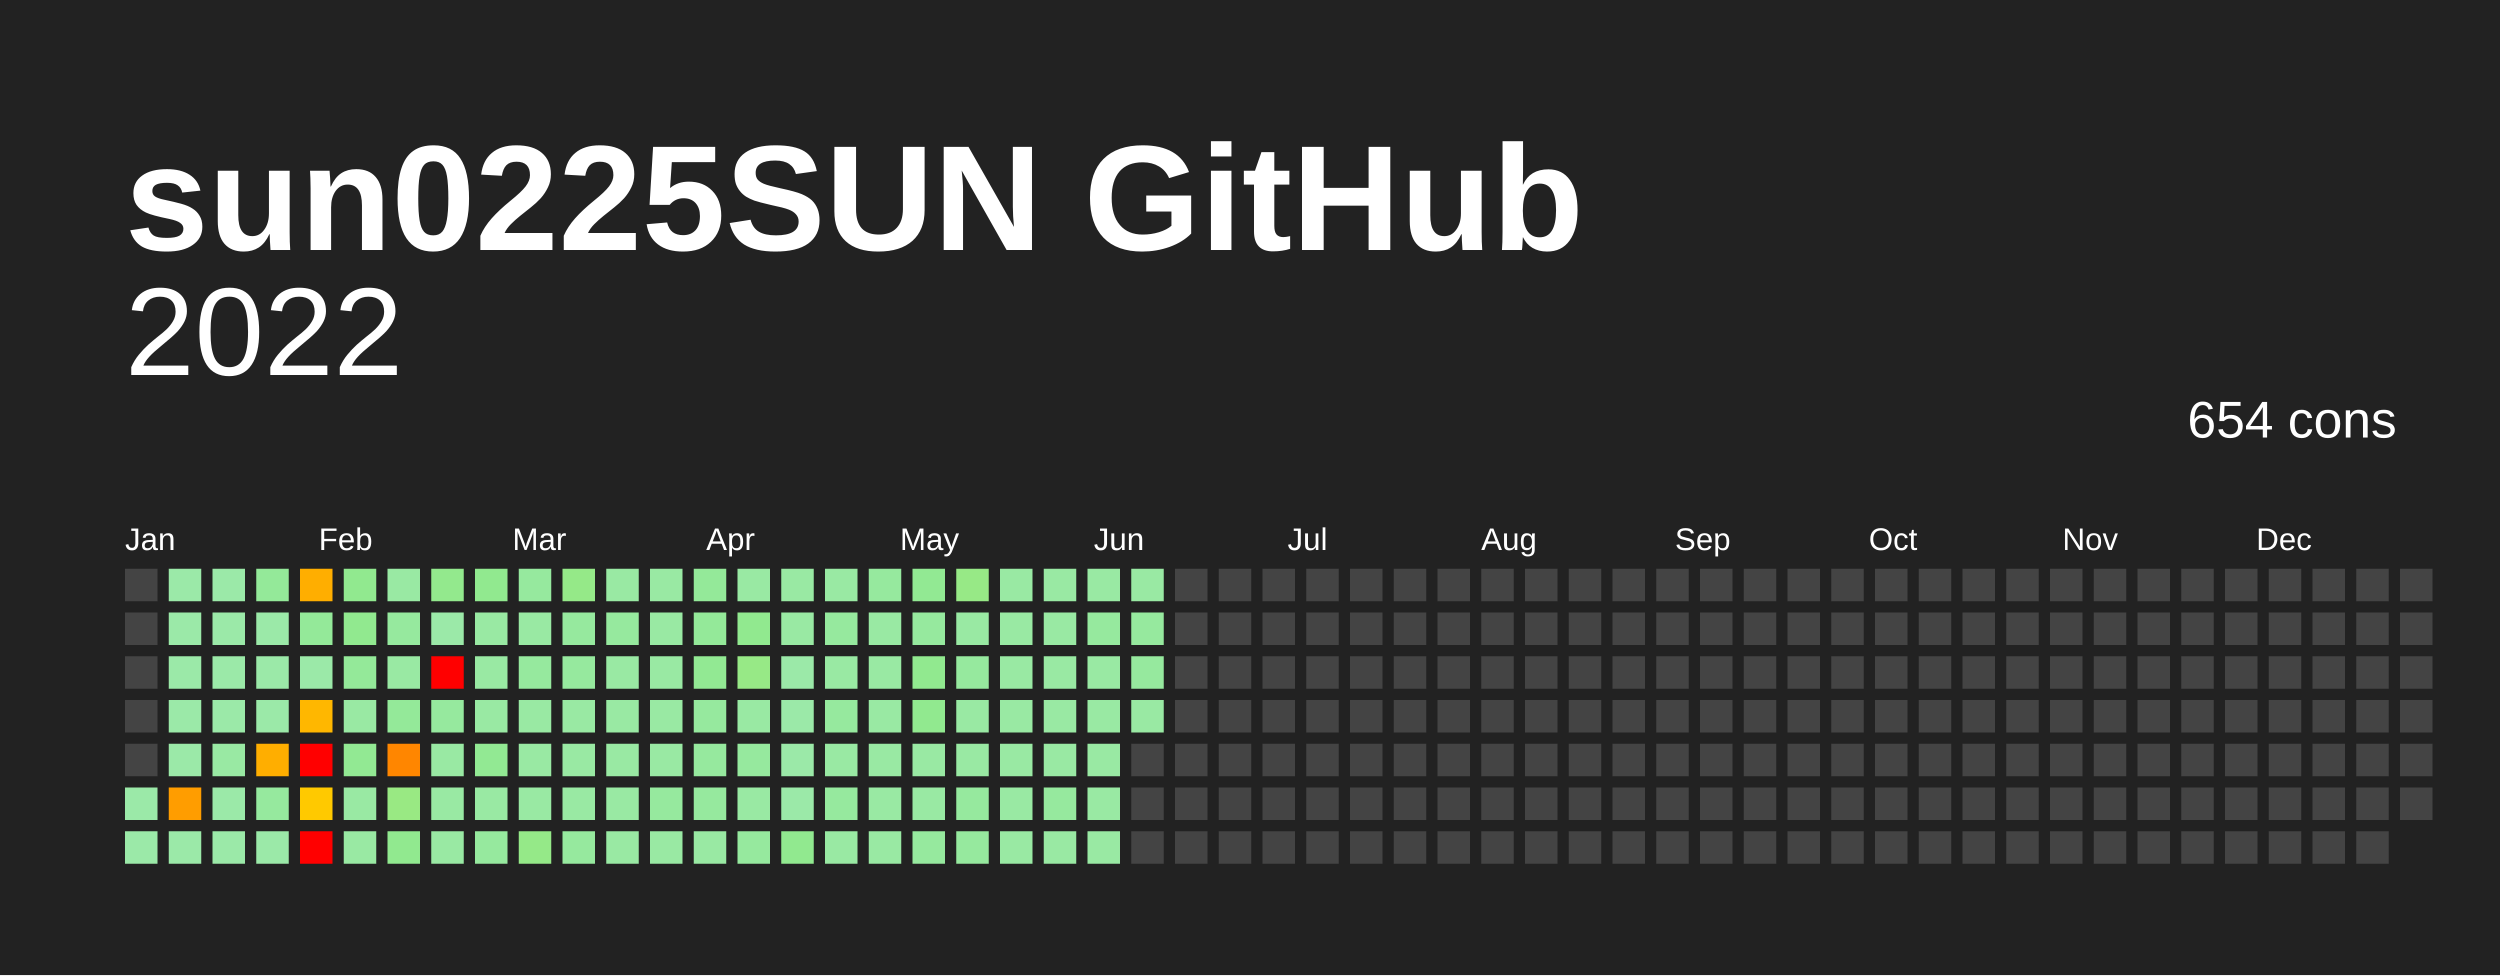
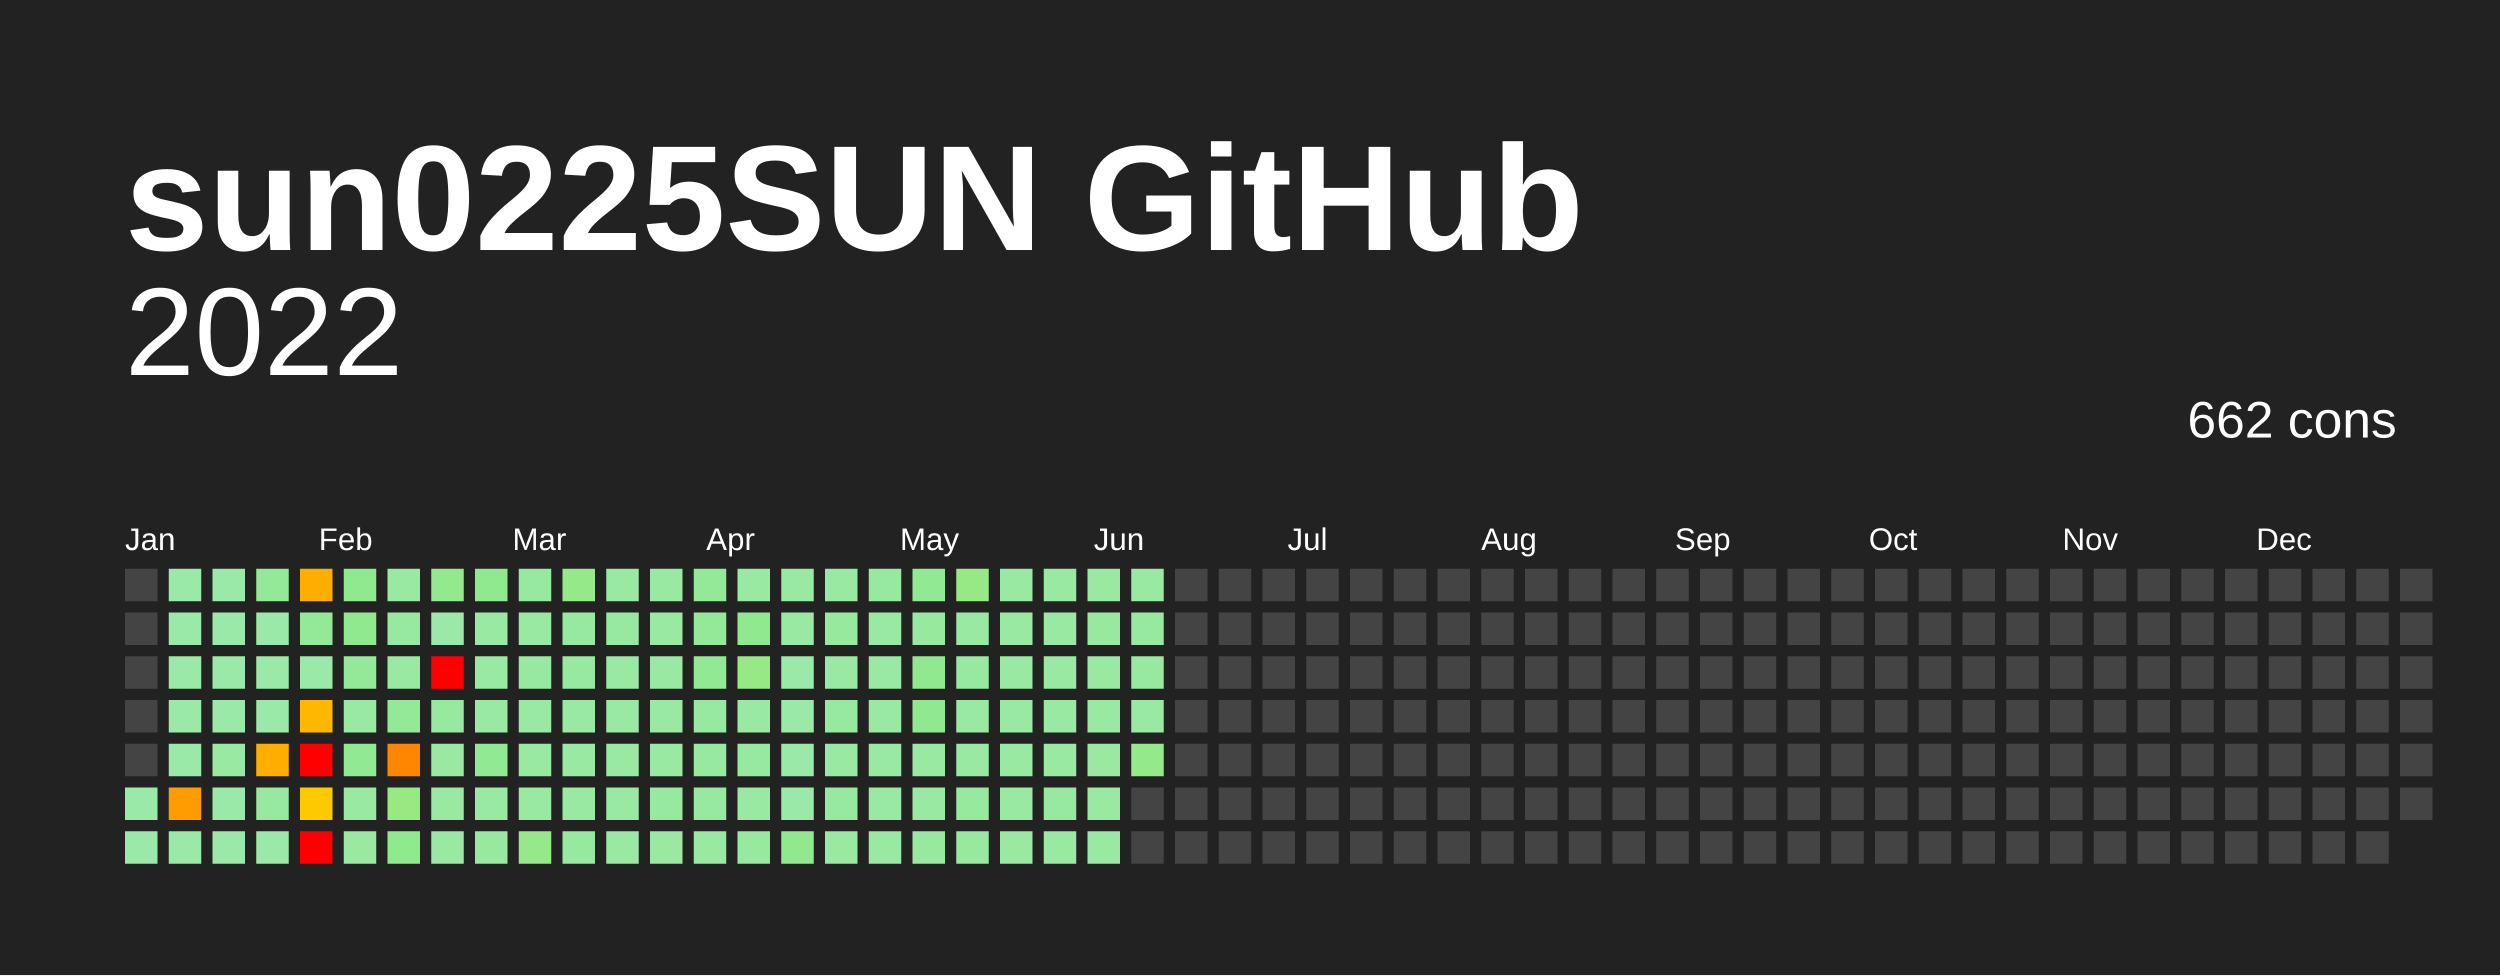
<svg xmlns="http://www.w3.org/2000/svg" baseProfile="full" height="78mm" version="1.1" viewBox="0,0,200,78" width="200mm">
  <defs />
  <rect fill="#222222" height="78" width="200" x="0" y="0" />
  <text fill="#FFFFFF" style="font-size:12px; font-family:Arial; font-weight:bold;" x="10" y="20">sun0225SUN GitHub</text>
  <text alignment-baseline="hanging" fill="#FFFFFF" style="font-size:10.0px; font-family:Arial;" x="10" y="30">2022</text>
-   <text alignment-baseline="hanging" fill="#FFFFFF" style="font-size:4.125px; font-family:Arial;" x="175" y="35">654 cons</text>
+   <text alignment-baseline="hanging" fill="#FFFFFF" style="font-size:4.125px; font-family:Arial;" x="175" y="35">662 cons</text>
  <text fill="#FFFFFF" style="font-size:2.5px; font-family:Arial" x="10.0" y="44">Jan</text>
  <text fill="#FFFFFF" style="font-size:2.5px; font-family:Arial" x="25.5" y="44">Feb</text>
  <text fill="#FFFFFF" style="font-size:2.5px; font-family:Arial" x="41.0" y="44">Mar</text>
  <text fill="#FFFFFF" style="font-size:2.5px; font-family:Arial" x="56.5" y="44">Apr</text>
  <text fill="#FFFFFF" style="font-size:2.5px; font-family:Arial" x="72.0" y="44">May</text>
  <text fill="#FFFFFF" style="font-size:2.5px; font-family:Arial" x="87.5" y="44">Jun</text>
  <text fill="#FFFFFF" style="font-size:2.5px; font-family:Arial" x="103.0" y="44">Jul</text>
  <text fill="#FFFFFF" style="font-size:2.5px; font-family:Arial" x="118.5" y="44">Aug</text>
  <text fill="#FFFFFF" style="font-size:2.5px; font-family:Arial" x="134.0" y="44">Sep</text>
  <text fill="#FFFFFF" style="font-size:2.5px; font-family:Arial" x="149.5" y="44">Oct</text>
  <text fill="#FFFFFF" style="font-size:2.5px; font-family:Arial" x="165.0" y="44">Nov</text>
  <text fill="#FFFFFF" style="font-size:2.5px; font-family:Arial" x="180.5" y="44">Dec</text>
  <rect fill="#444444" height="2.6" width="2.6" x="10.0" y="45.5" />
  <rect fill="#444444" height="2.6" width="2.6" x="10.0" y="49.0" />
  <rect fill="#444444" height="2.6" width="2.6" x="10.0" y="52.5" />
  <rect fill="#444444" height="2.6" width="2.6" x="10.0" y="56.0" />
  <rect fill="#444444" height="2.6" width="2.6" x="10.0" y="59.5" />
  <rect fill="#9be9a8" height="2.6" width="2.6" x="10.0" y="63.0" />
  <rect fill="#9be9a8" height="2.6" width="2.6" x="10.0" y="66.5" />
  <rect fill="#9be9a8" height="2.6" width="2.6" x="13.5" y="45.5" />
  <rect fill="#9be9a8" height="2.6" width="2.6" x="13.5" y="49.0" />
  <rect fill="#9be9a8" height="2.6" width="2.6" x="13.5" y="52.5" />
  <rect fill="#9be9a8" height="2.6" width="2.6" x="13.5" y="56.0" />
  <rect fill="#9be9a8" height="2.6" width="2.6" x="13.5" y="59.5" />
  <rect fill="#ff9d00" height="2.6" width="2.6" x="13.5" y="63.0" />
  <rect fill="#9be9a8" height="2.6" width="2.6" x="13.5" y="66.5" />
  <rect fill="#9be9a8" height="2.6" width="2.6" x="17.0" y="45.5" />
  <rect fill="#9be9a8" height="2.6" width="2.6" x="17.0" y="49.0" />
  <rect fill="#9be9a8" height="2.6" width="2.6" x="17.0" y="52.5" />
  <rect fill="#9be9a8" height="2.6" width="2.6" x="17.0" y="56.0" />
  <rect fill="#99e9a3" height="2.6" width="2.6" x="17.0" y="59.5" />
  <rect fill="#9be9a8" height="2.6" width="2.6" x="17.0" y="63.0" />
  <rect fill="#9be9a8" height="2.6" width="2.6" x="17.0" y="66.5" />
  <rect fill="#94e999" height="2.6" width="2.6" x="20.5" y="45.5" />
  <rect fill="#9be9a8" height="2.6" width="2.6" x="20.5" y="49.0" />
  <rect fill="#9be9a8" height="2.6" width="2.6" x="20.5" y="52.5" />
  <rect fill="#9be9a8" height="2.6" width="2.6" x="20.5" y="56.0" />
  <rect fill="#ffae00" height="2.6" width="2.6" x="20.5" y="59.5" />
  <rect fill="#96e99e" height="2.6" width="2.6" x="20.5" y="63.0" />
  <rect fill="#9be9a8" height="2.6" width="2.6" x="20.5" y="66.5" />
  <rect fill="#ffae00" height="2.6" width="2.6" x="24.0" y="45.5" />
  <rect fill="#94e999" height="2.6" width="2.6" x="24.0" y="49.0" />
  <rect fill="#9be9a8" height="2.6" width="2.6" x="24.0" y="52.5" />
  <rect fill="#ffb700" height="2.6" width="2.6" x="24.0" y="56.0" />
  <rect fill="red" height="2.6" width="2.6" x="24.0" y="59.5" />
  <rect fill="#ffc900" height="2.6" width="2.6" x="24.0" y="63.0" />
  <rect fill="red" height="2.6" width="2.6" x="24.0" y="66.5" />
  <rect fill="#91e98f" height="2.6" width="2.6" x="27.5" y="45.5" />
  <rect fill="#91e98f" height="2.6" width="2.6" x="27.5" y="49.0" />
  <rect fill="#94e999" height="2.6" width="2.6" x="27.5" y="52.5" />
  <rect fill="#99e9a3" height="2.6" width="2.6" x="27.5" y="56.0" />
  <rect fill="#92e993" height="2.6" width="2.6" x="27.5" y="59.5" />
  <rect fill="#99e9a3" height="2.6" width="2.6" x="27.5" y="63.0" />
  <rect fill="#99e9a3" height="2.6" width="2.6" x="27.5" y="66.5" />
  <rect fill="#99e9a3" height="2.6" width="2.6" x="31.0" y="45.5" />
  <rect fill="#96e99e" height="2.6" width="2.6" x="31.0" y="49.0" />
  <rect fill="#99e9a3" height="2.6" width="2.6" x="31.0" y="52.5" />
  <rect fill="#94e999" height="2.6" width="2.6" x="31.0" y="56.0" />
  <rect fill="#ff8600" height="2.6" width="2.6" x="31.0" y="59.5" />
  <rect fill="#99e983" height="2.6" width="2.6" x="31.0" y="63.0" />
  <rect fill="#91e98f" height="2.6" width="2.6" x="31.0" y="66.5" />
  <rect fill="#93e98d" height="2.6" width="2.6" x="34.5" y="45.5" />
  <rect fill="#9be9a8" height="2.6" width="2.6" x="34.5" y="49.0" />
  <rect fill="red" height="2.6" width="2.6" x="34.5" y="52.5" />
  <rect fill="#96e99e" height="2.6" width="2.6" x="34.5" y="56.0" />
  <rect fill="#99e9a3" height="2.6" width="2.6" x="34.5" y="59.5" />
  <rect fill="#99e9a3" height="2.6" width="2.6" x="34.5" y="63.0" />
  <rect fill="#99e9a3" height="2.6" width="2.6" x="34.5" y="66.5" />
  <rect fill="#91e98f" height="2.6" width="2.6" x="38.0" y="45.5" />
  <rect fill="#99e9a3" height="2.6" width="2.6" x="38.0" y="49.0" />
  <rect fill="#99e9a3" height="2.6" width="2.6" x="38.0" y="52.5" />
  <rect fill="#99e9a3" height="2.6" width="2.6" x="38.0" y="56.0" />
  <rect fill="#92e993" height="2.6" width="2.6" x="38.0" y="59.5" />
  <rect fill="#99e9a3" height="2.6" width="2.6" x="38.0" y="63.0" />
  <rect fill="#96e99e" height="2.6" width="2.6" x="38.0" y="66.5" />
  <rect fill="#96e99e" height="2.6" width="2.6" x="41.5" y="45.5" />
  <rect fill="#99e9a3" height="2.6" width="2.6" x="41.5" y="49.0" />
  <rect fill="#96e99e" height="2.6" width="2.6" x="41.5" y="52.5" />
  <rect fill="#99e9a3" height="2.6" width="2.6" x="41.5" y="56.0" />
  <rect fill="#99e9a3" height="2.6" width="2.6" x="41.5" y="59.5" />
  <rect fill="#99e9a3" height="2.6" width="2.6" x="41.5" y="63.0" />
  <rect fill="#95e988" height="2.6" width="2.6" x="41.5" y="66.5" />
  <rect fill="#95e988" height="2.6" width="2.6" x="45.0" y="45.5" />
  <rect fill="#96e99e" height="2.6" width="2.6" x="45.0" y="49.0" />
  <rect fill="#96e99e" height="2.6" width="2.6" x="45.0" y="52.5" />
  <rect fill="#99e9a3" height="2.6" width="2.6" x="45.0" y="56.0" />
  <rect fill="#99e9a3" height="2.6" width="2.6" x="45.0" y="59.5" />
  <rect fill="#99e9a3" height="2.6" width="2.6" x="45.0" y="63.0" />
  <rect fill="#96e99e" height="2.6" width="2.6" x="45.0" y="66.5" />
  <rect fill="#99e9a3" height="2.6" width="2.6" x="48.5" y="45.5" />
  <rect fill="#96e99e" height="2.6" width="2.6" x="48.5" y="49.0" />
  <rect fill="#99e9a3" height="2.6" width="2.6" x="48.5" y="52.5" />
  <rect fill="#99e9a3" height="2.6" width="2.6" x="48.5" y="56.0" />
  <rect fill="#99e9a3" height="2.6" width="2.6" x="48.5" y="59.5" />
  <rect fill="#99e9a3" height="2.6" width="2.6" x="48.5" y="63.0" />
  <rect fill="#99e9a3" height="2.6" width="2.6" x="48.5" y="66.5" />
  <rect fill="#99e9a3" height="2.6" width="2.6" x="52.0" y="45.5" />
  <rect fill="#99e9a3" height="2.6" width="2.6" x="52.0" y="49.0" />
  <rect fill="#99e9a3" height="2.6" width="2.6" x="52.0" y="52.5" />
  <rect fill="#99e9a3" height="2.6" width="2.6" x="52.0" y="56.0" />
  <rect fill="#99e9a3" height="2.6" width="2.6" x="52.0" y="59.5" />
  <rect fill="#96e99e" height="2.6" width="2.6" x="52.0" y="63.0" />
  <rect fill="#99e9a3" height="2.6" width="2.6" x="52.0" y="66.5" />
  <rect fill="#94e999" height="2.6" width="2.6" x="55.5" y="45.5" />
  <rect fill="#94e999" height="2.6" width="2.6" x="55.5" y="49.0" />
  <rect fill="#92e993" height="2.6" width="2.6" x="55.5" y="52.5" />
  <rect fill="#96e99e" height="2.6" width="2.6" x="55.5" y="56.0" />
  <rect fill="#96e99e" height="2.6" width="2.6" x="55.5" y="59.5" />
  <rect fill="#96e99e" height="2.6" width="2.6" x="55.5" y="63.0" />
  <rect fill="#99e9a3" height="2.6" width="2.6" x="55.5" y="66.5" />
  <rect fill="#99e9a3" height="2.6" width="2.6" x="59.0" y="45.5" />
  <rect fill="#91e98f" height="2.6" width="2.6" x="59.0" y="49.0" />
  <rect fill="#97e986" height="2.6" width="2.6" x="59.0" y="52.5" />
  <rect fill="#99e9a3" height="2.6" width="2.6" x="59.0" y="56.0" />
  <rect fill="#96e99e" height="2.6" width="2.6" x="59.0" y="59.5" />
  <rect fill="#99e9a3" height="2.6" width="2.6" x="59.0" y="63.0" />
  <rect fill="#96e99e" height="2.6" width="2.6" x="59.0" y="66.5" />
  <rect fill="#99e9a3" height="2.6" width="2.6" x="62.5" y="45.5" />
  <rect fill="#99e9a3" height="2.6" width="2.6" x="62.5" y="49.0" />
  <rect fill="#9be9a8" height="2.6" width="2.6" x="62.5" y="52.5" />
  <rect fill="#9be9a8" height="2.6" width="2.6" x="62.5" y="56.0" />
  <rect fill="#9be9a8" height="2.6" width="2.6" x="62.5" y="59.5" />
  <rect fill="#9be9a8" height="2.6" width="2.6" x="62.5" y="63.0" />
  <rect fill="#91e98f" height="2.6" width="2.6" x="62.5" y="66.5" />
  <rect fill="#99e9a3" height="2.6" width="2.6" x="66.0" y="45.5" />
  <rect fill="#96e99e" height="2.6" width="2.6" x="66.0" y="49.0" />
  <rect fill="#99e9a3" height="2.6" width="2.6" x="66.0" y="52.5" />
  <rect fill="#96e99e" height="2.6" width="2.6" x="66.0" y="56.0" />
  <rect fill="#99e9a3" height="2.6" width="2.6" x="66.0" y="59.5" />
  <rect fill="#96e99e" height="2.6" width="2.6" x="66.0" y="63.0" />
  <rect fill="#99e9a3" height="2.6" width="2.6" x="66.0" y="66.5" />
  <rect fill="#96e99e" height="2.6" width="2.6" x="69.5" y="45.5" />
  <rect fill="#99e9a3" height="2.6" width="2.6" x="69.5" y="49.0" />
  <rect fill="#99e9a3" height="2.6" width="2.6" x="69.5" y="52.5" />
  <rect fill="#99e9a3" height="2.6" width="2.6" x="69.5" y="56.0" />
  <rect fill="#99e9a3" height="2.6" width="2.6" x="69.5" y="59.5" />
  <rect fill="#99e9a3" height="2.6" width="2.6" x="69.5" y="63.0" />
  <rect fill="#99e9a3" height="2.6" width="2.6" x="69.5" y="66.5" />
  <rect fill="#92e993" height="2.6" width="2.6" x="73.0" y="45.5" />
  <rect fill="#96e99e" height="2.6" width="2.6" x="73.0" y="49.0" />
  <rect fill="#91e98f" height="2.6" width="2.6" x="73.0" y="52.5" />
  <rect fill="#91e98f" height="2.6" width="2.6" x="73.0" y="56.0" />
  <rect fill="#99e9a3" height="2.6" width="2.6" x="73.0" y="59.5" />
  <rect fill="#99e9a3" height="2.6" width="2.6" x="73.0" y="63.0" />
  <rect fill="#96e99e" height="2.6" width="2.6" x="73.0" y="66.5" />
  <rect fill="#97e986" height="2.6" width="2.6" x="76.5" y="45.5" />
  <rect fill="#99e9a3" height="2.6" width="2.6" x="76.5" y="49.0" />
  <rect fill="#96e99e" height="2.6" width="2.6" x="76.5" y="52.5" />
  <rect fill="#99e9a3" height="2.6" width="2.6" x="76.5" y="56.0" />
  <rect fill="#99e9a3" height="2.6" width="2.6" x="76.5" y="59.5" />
  <rect fill="#96e99e" height="2.6" width="2.6" x="76.5" y="63.0" />
  <rect fill="#96e99e" height="2.6" width="2.6" x="76.5" y="66.5" />
  <rect fill="#99e9a3" height="2.6" width="2.6" x="80.0" y="45.5" />
  <rect fill="#99e9a3" height="2.6" width="2.6" x="80.0" y="49.0" />
  <rect fill="#99e9a3" height="2.6" width="2.6" x="80.0" y="52.5" />
  <rect fill="#99e9a3" height="2.6" width="2.6" x="80.0" y="56.0" />
  <rect fill="#99e9a3" height="2.6" width="2.6" x="80.0" y="59.5" />
  <rect fill="#99e9a3" height="2.6" width="2.6" x="80.0" y="63.0" />
  <rect fill="#99e9a3" height="2.6" width="2.6" x="80.0" y="66.5" />
  <rect fill="#99e9a3" height="2.6" width="2.6" x="83.5" y="45.5" />
  <rect fill="#99e9a3" height="2.6" width="2.6" x="83.5" y="49.0" />
  <rect fill="#99e9a3" height="2.6" width="2.6" x="83.5" y="52.5" />
  <rect fill="#99e9a3" height="2.6" width="2.6" x="83.5" y="56.0" />
  <rect fill="#99e9a3" height="2.6" width="2.6" x="83.5" y="59.5" />
  <rect fill="#96e99e" height="2.6" width="2.6" x="83.5" y="63.0" />
  <rect fill="#99e9a3" height="2.6" width="2.6" x="83.5" y="66.5" />
  <rect fill="#99e9a3" height="2.6" width="2.6" x="87.0" y="45.5" />
  <rect fill="#96e99e" height="2.6" width="2.6" x="87.0" y="49.0" />
  <rect fill="#99e9a3" height="2.6" width="2.6" x="87.0" y="52.5" />
  <rect fill="#99e9a3" height="2.6" width="2.6" x="87.0" y="56.0" />
  <rect fill="#99e9a3" height="2.6" width="2.6" x="87.0" y="59.5" />
  <rect fill="#99e9a3" height="2.6" width="2.6" x="87.0" y="63.0" />
  <rect fill="#99e9a3" height="2.6" width="2.6" x="87.0" y="66.5" />
  <rect fill="#99e9a3" height="2.6" width="2.6" x="90.5" y="45.5" />
  <rect fill="#96e99e" height="2.6" width="2.6" x="90.5" y="49.0" />
  <rect fill="#96e99e" height="2.6" width="2.6" x="90.5" y="52.5" />
  <rect fill="#99e9a3" height="2.6" width="2.6" x="90.5" y="56.0" />
-   <rect fill="#444444" height="2.6" width="2.6" x="90.5" y="59.5" />
+   <rect fill="#94e98b" height="2.6" width="2.6" x="90.5" y="59.5" />
  <rect fill="#444444" height="2.6" width="2.6" x="90.5" y="63.0" />
  <rect fill="#444444" height="2.6" width="2.6" x="90.5" y="66.5" />
  <rect fill="#444444" height="2.6" width="2.6" x="94.0" y="45.5" />
  <rect fill="#444444" height="2.6" width="2.6" x="94.0" y="49.0" />
  <rect fill="#444444" height="2.6" width="2.6" x="94.0" y="52.5" />
  <rect fill="#444444" height="2.6" width="2.6" x="94.0" y="56.0" />
  <rect fill="#444444" height="2.6" width="2.6" x="94.0" y="59.5" />
  <rect fill="#444444" height="2.6" width="2.6" x="94.0" y="63.0" />
  <rect fill="#444444" height="2.6" width="2.6" x="94.0" y="66.5" />
  <rect fill="#444444" height="2.6" width="2.6" x="97.5" y="45.5" />
  <rect fill="#444444" height="2.6" width="2.6" x="97.5" y="49.0" />
  <rect fill="#444444" height="2.6" width="2.6" x="97.5" y="52.5" />
  <rect fill="#444444" height="2.6" width="2.6" x="97.5" y="56.0" />
  <rect fill="#444444" height="2.6" width="2.6" x="97.5" y="59.5" />
  <rect fill="#444444" height="2.6" width="2.6" x="97.5" y="63.0" />
  <rect fill="#444444" height="2.6" width="2.6" x="97.5" y="66.5" />
  <rect fill="#444444" height="2.6" width="2.6" x="101.0" y="45.5" />
  <rect fill="#444444" height="2.6" width="2.6" x="101.0" y="49.0" />
  <rect fill="#444444" height="2.6" width="2.6" x="101.0" y="52.5" />
  <rect fill="#444444" height="2.6" width="2.6" x="101.0" y="56.0" />
  <rect fill="#444444" height="2.6" width="2.6" x="101.0" y="59.5" />
  <rect fill="#444444" height="2.6" width="2.6" x="101.0" y="63.0" />
  <rect fill="#444444" height="2.6" width="2.6" x="101.0" y="66.5" />
  <rect fill="#444444" height="2.6" width="2.6" x="104.5" y="45.5" />
  <rect fill="#444444" height="2.6" width="2.6" x="104.5" y="49.0" />
  <rect fill="#444444" height="2.6" width="2.6" x="104.5" y="52.5" />
  <rect fill="#444444" height="2.6" width="2.6" x="104.5" y="56.0" />
  <rect fill="#444444" height="2.6" width="2.6" x="104.5" y="59.5" />
  <rect fill="#444444" height="2.6" width="2.6" x="104.5" y="63.0" />
  <rect fill="#444444" height="2.6" width="2.6" x="104.5" y="66.5" />
  <rect fill="#444444" height="2.6" width="2.6" x="108.0" y="45.5" />
  <rect fill="#444444" height="2.6" width="2.6" x="108.0" y="49.0" />
  <rect fill="#444444" height="2.6" width="2.6" x="108.0" y="52.5" />
  <rect fill="#444444" height="2.6" width="2.6" x="108.0" y="56.0" />
  <rect fill="#444444" height="2.6" width="2.6" x="108.0" y="59.5" />
  <rect fill="#444444" height="2.6" width="2.6" x="108.0" y="63.0" />
  <rect fill="#444444" height="2.6" width="2.6" x="108.0" y="66.5" />
  <rect fill="#444444" height="2.6" width="2.6" x="111.5" y="45.5" />
  <rect fill="#444444" height="2.6" width="2.6" x="111.5" y="49.0" />
  <rect fill="#444444" height="2.6" width="2.6" x="111.5" y="52.5" />
  <rect fill="#444444" height="2.6" width="2.6" x="111.5" y="56.0" />
  <rect fill="#444444" height="2.6" width="2.6" x="111.5" y="59.5" />
  <rect fill="#444444" height="2.6" width="2.6" x="111.5" y="63.0" />
  <rect fill="#444444" height="2.6" width="2.6" x="111.5" y="66.5" />
  <rect fill="#444444" height="2.6" width="2.6" x="115.0" y="45.5" />
  <rect fill="#444444" height="2.6" width="2.6" x="115.0" y="49.0" />
  <rect fill="#444444" height="2.6" width="2.6" x="115.0" y="52.5" />
  <rect fill="#444444" height="2.6" width="2.6" x="115.0" y="56.0" />
  <rect fill="#444444" height="2.6" width="2.6" x="115.0" y="59.5" />
  <rect fill="#444444" height="2.6" width="2.6" x="115.0" y="63.0" />
  <rect fill="#444444" height="2.6" width="2.6" x="115.0" y="66.5" />
  <rect fill="#444444" height="2.6" width="2.6" x="118.5" y="45.5" />
  <rect fill="#444444" height="2.6" width="2.6" x="118.5" y="49.0" />
  <rect fill="#444444" height="2.6" width="2.6" x="118.5" y="52.5" />
  <rect fill="#444444" height="2.6" width="2.6" x="118.5" y="56.0" />
  <rect fill="#444444" height="2.6" width="2.6" x="118.5" y="59.5" />
  <rect fill="#444444" height="2.6" width="2.6" x="118.5" y="63.0" />
  <rect fill="#444444" height="2.6" width="2.6" x="118.5" y="66.5" />
  <rect fill="#444444" height="2.6" width="2.6" x="122.0" y="45.5" />
  <rect fill="#444444" height="2.6" width="2.6" x="122.0" y="49.0" />
  <rect fill="#444444" height="2.6" width="2.6" x="122.0" y="52.5" />
  <rect fill="#444444" height="2.6" width="2.6" x="122.0" y="56.0" />
  <rect fill="#444444" height="2.6" width="2.6" x="122.0" y="59.5" />
  <rect fill="#444444" height="2.6" width="2.6" x="122.0" y="63.0" />
  <rect fill="#444444" height="2.6" width="2.6" x="122.0" y="66.5" />
  <rect fill="#444444" height="2.6" width="2.6" x="125.5" y="45.5" />
  <rect fill="#444444" height="2.6" width="2.6" x="125.5" y="49.0" />
  <rect fill="#444444" height="2.6" width="2.6" x="125.5" y="52.5" />
  <rect fill="#444444" height="2.6" width="2.6" x="125.5" y="56.0" />
  <rect fill="#444444" height="2.6" width="2.6" x="125.5" y="59.5" />
  <rect fill="#444444" height="2.6" width="2.6" x="125.5" y="63.0" />
  <rect fill="#444444" height="2.6" width="2.6" x="125.5" y="66.5" />
  <rect fill="#444444" height="2.6" width="2.6" x="129.0" y="45.5" />
  <rect fill="#444444" height="2.6" width="2.6" x="129.0" y="49.0" />
  <rect fill="#444444" height="2.6" width="2.6" x="129.0" y="52.5" />
  <rect fill="#444444" height="2.6" width="2.6" x="129.0" y="56.0" />
  <rect fill="#444444" height="2.6" width="2.6" x="129.0" y="59.5" />
  <rect fill="#444444" height="2.6" width="2.6" x="129.0" y="63.0" />
  <rect fill="#444444" height="2.6" width="2.6" x="129.0" y="66.5" />
  <rect fill="#444444" height="2.6" width="2.6" x="132.5" y="45.5" />
  <rect fill="#444444" height="2.6" width="2.6" x="132.5" y="49.0" />
  <rect fill="#444444" height="2.6" width="2.6" x="132.5" y="52.5" />
  <rect fill="#444444" height="2.6" width="2.6" x="132.5" y="56.0" />
  <rect fill="#444444" height="2.6" width="2.6" x="132.5" y="59.5" />
  <rect fill="#444444" height="2.6" width="2.6" x="132.5" y="63.0" />
  <rect fill="#444444" height="2.6" width="2.6" x="132.5" y="66.5" />
  <rect fill="#444444" height="2.6" width="2.6" x="136.0" y="45.5" />
  <rect fill="#444444" height="2.6" width="2.6" x="136.0" y="49.0" />
  <rect fill="#444444" height="2.6" width="2.6" x="136.0" y="52.5" />
  <rect fill="#444444" height="2.6" width="2.6" x="136.0" y="56.0" />
  <rect fill="#444444" height="2.6" width="2.6" x="136.0" y="59.5" />
  <rect fill="#444444" height="2.6" width="2.6" x="136.0" y="63.0" />
  <rect fill="#444444" height="2.6" width="2.6" x="136.0" y="66.5" />
  <rect fill="#444444" height="2.6" width="2.6" x="139.5" y="45.5" />
  <rect fill="#444444" height="2.6" width="2.6" x="139.5" y="49.0" />
  <rect fill="#444444" height="2.6" width="2.6" x="139.5" y="52.5" />
  <rect fill="#444444" height="2.6" width="2.6" x="139.5" y="56.0" />
  <rect fill="#444444" height="2.6" width="2.6" x="139.5" y="59.5" />
  <rect fill="#444444" height="2.6" width="2.6" x="139.5" y="63.0" />
  <rect fill="#444444" height="2.6" width="2.6" x="139.5" y="66.5" />
  <rect fill="#444444" height="2.6" width="2.6" x="143.0" y="45.5" />
  <rect fill="#444444" height="2.6" width="2.6" x="143.0" y="49.0" />
  <rect fill="#444444" height="2.6" width="2.6" x="143.0" y="52.5" />
  <rect fill="#444444" height="2.6" width="2.6" x="143.0" y="56.0" />
  <rect fill="#444444" height="2.6" width="2.6" x="143.0" y="59.5" />
  <rect fill="#444444" height="2.6" width="2.6" x="143.0" y="63.0" />
  <rect fill="#444444" height="2.6" width="2.6" x="143.0" y="66.5" />
  <rect fill="#444444" height="2.6" width="2.6" x="146.5" y="45.5" />
  <rect fill="#444444" height="2.6" width="2.6" x="146.5" y="49.0" />
  <rect fill="#444444" height="2.6" width="2.6" x="146.5" y="52.5" />
  <rect fill="#444444" height="2.6" width="2.6" x="146.5" y="56.0" />
  <rect fill="#444444" height="2.6" width="2.6" x="146.5" y="59.5" />
  <rect fill="#444444" height="2.6" width="2.6" x="146.5" y="63.0" />
  <rect fill="#444444" height="2.6" width="2.6" x="146.5" y="66.5" />
  <rect fill="#444444" height="2.6" width="2.6" x="150.0" y="45.5" />
  <rect fill="#444444" height="2.6" width="2.6" x="150.0" y="49.0" />
  <rect fill="#444444" height="2.6" width="2.6" x="150.0" y="52.5" />
  <rect fill="#444444" height="2.6" width="2.6" x="150.0" y="56.0" />
  <rect fill="#444444" height="2.6" width="2.6" x="150.0" y="59.5" />
  <rect fill="#444444" height="2.6" width="2.6" x="150.0" y="63.0" />
  <rect fill="#444444" height="2.6" width="2.6" x="150.0" y="66.5" />
  <rect fill="#444444" height="2.6" width="2.6" x="153.5" y="45.5" />
  <rect fill="#444444" height="2.6" width="2.6" x="153.5" y="49.0" />
  <rect fill="#444444" height="2.6" width="2.6" x="153.5" y="52.5" />
  <rect fill="#444444" height="2.6" width="2.6" x="153.5" y="56.0" />
  <rect fill="#444444" height="2.6" width="2.6" x="153.5" y="59.5" />
  <rect fill="#444444" height="2.6" width="2.6" x="153.5" y="63.0" />
  <rect fill="#444444" height="2.6" width="2.6" x="153.5" y="66.5" />
  <rect fill="#444444" height="2.6" width="2.6" x="157.0" y="45.5" />
  <rect fill="#444444" height="2.6" width="2.6" x="157.0" y="49.0" />
  <rect fill="#444444" height="2.6" width="2.6" x="157.0" y="52.5" />
  <rect fill="#444444" height="2.6" width="2.6" x="157.0" y="56.0" />
  <rect fill="#444444" height="2.6" width="2.6" x="157.0" y="59.5" />
  <rect fill="#444444" height="2.6" width="2.6" x="157.0" y="63.0" />
  <rect fill="#444444" height="2.6" width="2.6" x="157.0" y="66.5" />
  <rect fill="#444444" height="2.6" width="2.6" x="160.5" y="45.5" />
  <rect fill="#444444" height="2.6" width="2.6" x="160.5" y="49.0" />
  <rect fill="#444444" height="2.6" width="2.6" x="160.5" y="52.5" />
  <rect fill="#444444" height="2.6" width="2.6" x="160.5" y="56.0" />
  <rect fill="#444444" height="2.6" width="2.6" x="160.5" y="59.5" />
  <rect fill="#444444" height="2.6" width="2.6" x="160.5" y="63.0" />
  <rect fill="#444444" height="2.6" width="2.6" x="160.5" y="66.5" />
  <rect fill="#444444" height="2.6" width="2.6" x="164.0" y="45.5" />
  <rect fill="#444444" height="2.6" width="2.6" x="164.0" y="49.0" />
  <rect fill="#444444" height="2.6" width="2.6" x="164.0" y="52.5" />
  <rect fill="#444444" height="2.6" width="2.6" x="164.0" y="56.0" />
  <rect fill="#444444" height="2.6" width="2.6" x="164.0" y="59.5" />
  <rect fill="#444444" height="2.6" width="2.6" x="164.0" y="63.0" />
  <rect fill="#444444" height="2.6" width="2.6" x="164.0" y="66.5" />
  <rect fill="#444444" height="2.6" width="2.6" x="167.5" y="45.5" />
  <rect fill="#444444" height="2.6" width="2.6" x="167.5" y="49.0" />
  <rect fill="#444444" height="2.6" width="2.6" x="167.5" y="52.5" />
  <rect fill="#444444" height="2.6" width="2.6" x="167.5" y="56.0" />
  <rect fill="#444444" height="2.6" width="2.6" x="167.5" y="59.5" />
  <rect fill="#444444" height="2.6" width="2.6" x="167.5" y="63.0" />
  <rect fill="#444444" height="2.6" width="2.6" x="167.5" y="66.5" />
  <rect fill="#444444" height="2.6" width="2.6" x="171.0" y="45.5" />
  <rect fill="#444444" height="2.6" width="2.6" x="171.0" y="49.0" />
  <rect fill="#444444" height="2.6" width="2.6" x="171.0" y="52.5" />
  <rect fill="#444444" height="2.6" width="2.6" x="171.0" y="56.0" />
  <rect fill="#444444" height="2.6" width="2.6" x="171.0" y="59.5" />
  <rect fill="#444444" height="2.6" width="2.6" x="171.0" y="63.0" />
  <rect fill="#444444" height="2.6" width="2.6" x="171.0" y="66.5" />
  <rect fill="#444444" height="2.6" width="2.6" x="174.5" y="45.5" />
  <rect fill="#444444" height="2.6" width="2.6" x="174.5" y="49.0" />
  <rect fill="#444444" height="2.6" width="2.6" x="174.5" y="52.5" />
  <rect fill="#444444" height="2.6" width="2.6" x="174.5" y="56.0" />
  <rect fill="#444444" height="2.6" width="2.6" x="174.5" y="59.5" />
  <rect fill="#444444" height="2.6" width="2.6" x="174.5" y="63.0" />
  <rect fill="#444444" height="2.6" width="2.6" x="174.5" y="66.5" />
  <rect fill="#444444" height="2.6" width="2.6" x="178.0" y="45.5" />
  <rect fill="#444444" height="2.6" width="2.6" x="178.0" y="49.0" />
  <rect fill="#444444" height="2.6" width="2.6" x="178.0" y="52.5" />
  <rect fill="#444444" height="2.6" width="2.6" x="178.0" y="56.0" />
  <rect fill="#444444" height="2.6" width="2.6" x="178.0" y="59.5" />
  <rect fill="#444444" height="2.6" width="2.6" x="178.0" y="63.0" />
  <rect fill="#444444" height="2.6" width="2.6" x="178.0" y="66.5" />
  <rect fill="#444444" height="2.6" width="2.6" x="181.5" y="45.5" />
  <rect fill="#444444" height="2.6" width="2.6" x="181.5" y="49.0" />
  <rect fill="#444444" height="2.6" width="2.6" x="181.5" y="52.5" />
  <rect fill="#444444" height="2.6" width="2.6" x="181.5" y="56.0" />
  <rect fill="#444444" height="2.6" width="2.6" x="181.5" y="59.5" />
  <rect fill="#444444" height="2.6" width="2.6" x="181.5" y="63.0" />
  <rect fill="#444444" height="2.6" width="2.6" x="181.5" y="66.5" />
  <rect fill="#444444" height="2.6" width="2.6" x="185.0" y="45.5" />
  <rect fill="#444444" height="2.6" width="2.6" x="185.0" y="49.0" />
  <rect fill="#444444" height="2.6" width="2.6" x="185.0" y="52.5" />
  <rect fill="#444444" height="2.6" width="2.6" x="185.0" y="56.0" />
  <rect fill="#444444" height="2.6" width="2.6" x="185.0" y="59.5" />
  <rect fill="#444444" height="2.6" width="2.6" x="185.0" y="63.0" />
  <rect fill="#444444" height="2.6" width="2.6" x="185.0" y="66.5" />
  <rect fill="#444444" height="2.6" width="2.6" x="188.5" y="45.5" />
  <rect fill="#444444" height="2.6" width="2.6" x="188.5" y="49.0" />
  <rect fill="#444444" height="2.6" width="2.6" x="188.5" y="52.5" />
  <rect fill="#444444" height="2.6" width="2.6" x="188.5" y="56.0" />
  <rect fill="#444444" height="2.6" width="2.6" x="188.5" y="59.5" />
  <rect fill="#444444" height="2.6" width="2.6" x="188.5" y="63.0" />
  <rect fill="#444444" height="2.6" width="2.6" x="188.5" y="66.5" />
  <rect fill="#444444" height="2.6" width="2.6" x="192.0" y="45.5" />
  <rect fill="#444444" height="2.6" width="2.6" x="192.0" y="49.0" />
  <rect fill="#444444" height="2.6" width="2.6" x="192.0" y="52.5" />
  <rect fill="#444444" height="2.6" width="2.6" x="192.0" y="56.0" />
  <rect fill="#444444" height="2.6" width="2.6" x="192.0" y="59.5" />
  <rect fill="#444444" height="2.6" width="2.6" x="192.0" y="63.0" />
</svg>
